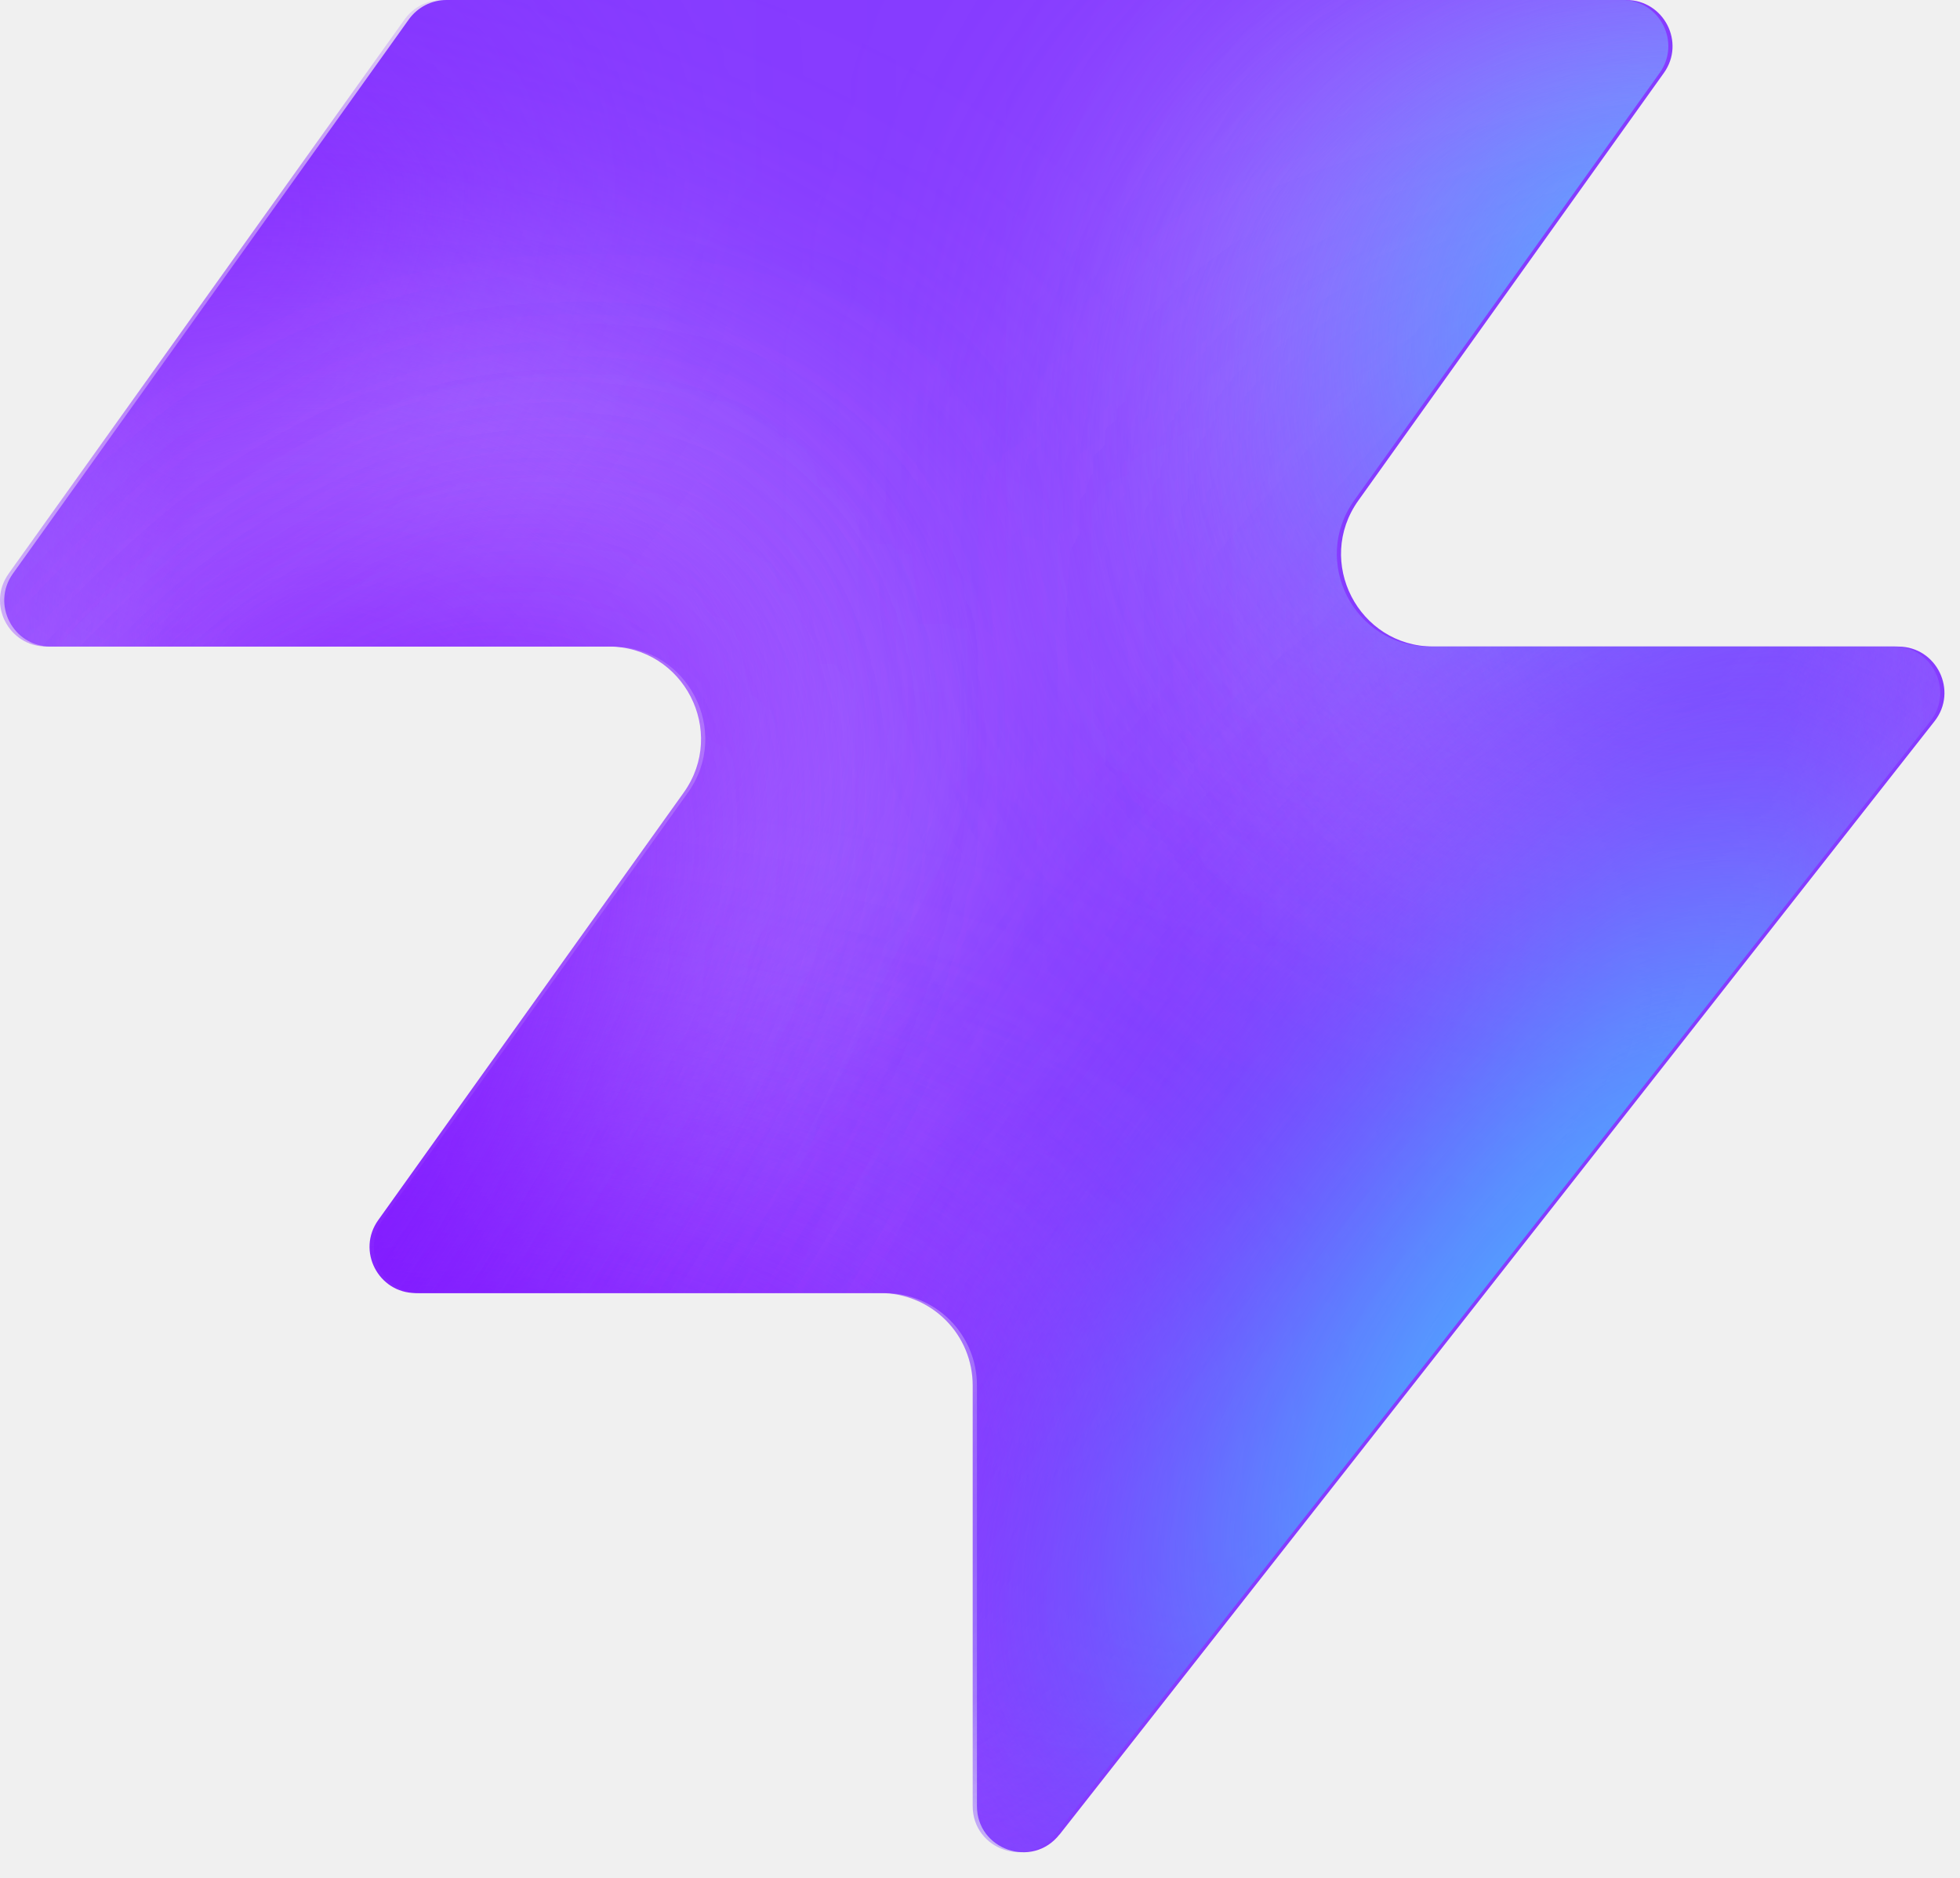
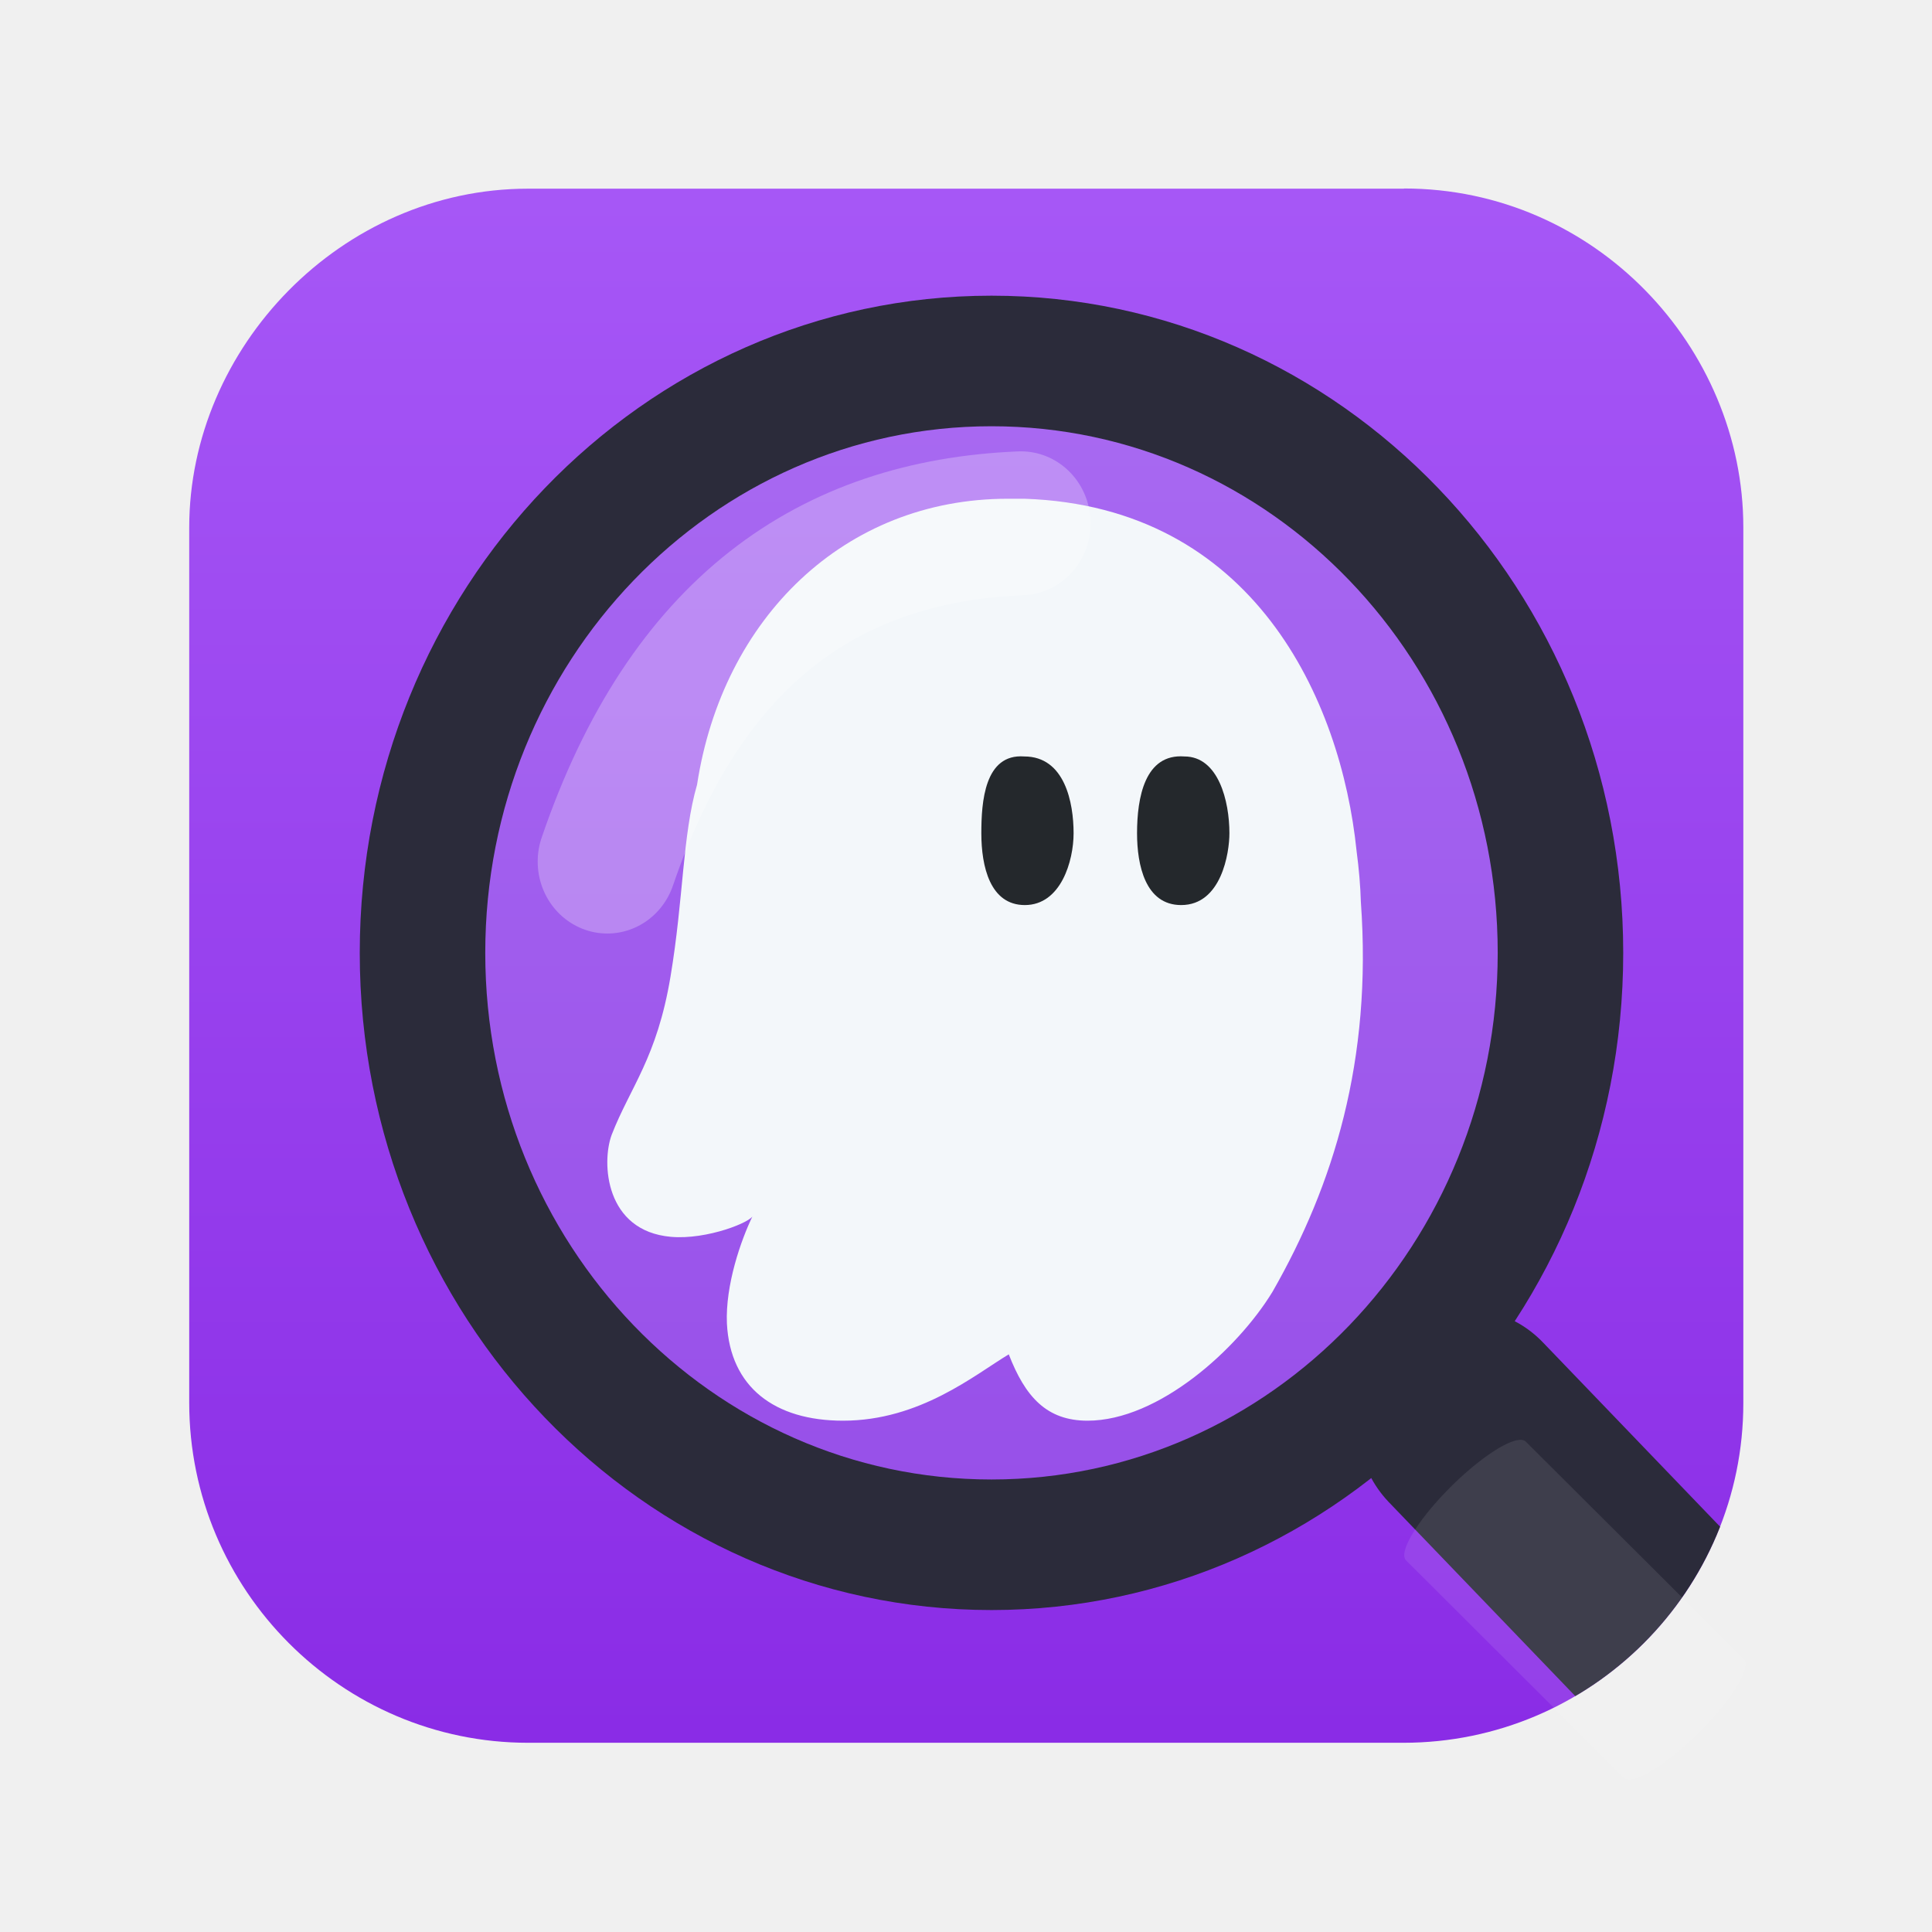
- <svg xmlns="http://www.w3.org/2000/svg" width="48" height="46" fill="none" viewBox="0 0 48 46">
-   <path fill="#863bff" d="M25.946 44.938c-.664.845-2.021.375-2.021-.698V33.937a2.26 2.26 0 0 0-2.262-2.262H10.287c-.92 0-1.456-1.04-.92-1.788l7.48-10.471c1.07-1.497 0-3.578-1.842-3.578H1.237c-.92 0-1.456-1.04-.92-1.788L10.013.474c.214-.297.556-.474.92-.474h28.894c.92 0 1.456 1.04.92 1.788l-7.48 10.471c-1.07 1.498 0 3.579 1.842 3.579h11.377c.943 0 1.473 1.088.89 1.83L25.947 44.94z" style="fill:#863bff;fill:color(display-p3 .525 .23 1);fill-opacity:1" />
-   <mask id="a" width="48" height="46" x="0" y="0" maskUnits="userSpaceOnUse" style="mask-type:alpha">
-     <path fill="#000" d="M25.842 44.938c-.664.844-2.021.375-2.021-.698V33.937a2.26 2.26 0 0 0-2.262-2.262H10.183c-.92 0-1.456-1.04-.92-1.788l7.48-10.471c1.07-1.498 0-3.579-1.842-3.579H1.133c-.92 0-1.456-1.04-.92-1.787L9.91.473c.214-.297.556-.474.92-.474h28.894c.92 0 1.456 1.04.92 1.788l-7.48 10.471c-1.07 1.498 0 3.578 1.842 3.578h11.377c.943 0 1.473 1.088.89 1.832L25.843 44.94z" style="fill:#000;fill-opacity:1" />
-   </mask>
-   <g mask="url(#a)">
-     <g filter="url(#b)">
-       <ellipse cx="5.508" cy="14.704" fill="#ede6ff" rx="5.508" ry="14.704" style="fill:#ede6ff;fill:color(display-p3 .927 .903 1);fill-opacity:1" transform="matrix(.00324 1 1 -.00324 -4.47 31.516)" />
+ <svg xmlns="http://www.w3.org/2000/svg" width="100%" height="100%" viewBox="0 0 1024 1024" version="1.1" xml:space="preserve" style="fill-rule:evenodd;clip-rule:evenodd;stroke-linecap:round;">
+   <g transform="matrix(3.21875,0,0,3.21875,100,100)">
+     <path d="M200.1,0L55.9,0C25.13,0 0.09,26.13 0.09,55.81L0.09,199.91C0.09,230.75 25.17,255.91 55.9,255.91L200,255.91C230.92,255.91 256,230.83 256,199.98L256,55.78C256,26.1 231.58,-0.03 200.13,-0.03L200.1,0Z" style="fill:url(#_Linear1);fill-rule:nonzero;" />
+     <clipPath id="_clip2">
+       <path d="M200.1,0L55.9,0C25.13,0 0.09,26.13 0.09,55.81L0.09,199.91C0.09,230.75 25.17,255.91 55.9,255.91L200,255.91C230.92,255.91 256,230.83 256,199.98L256,55.78C256,26.1 231.58,-0.03 200.13,-0.03L200.1,0Z" />
+     </clipPath>
+     <g clip-path="url(#_clip2)">
+       <rect x="0" y="0" width="256" height="256" style="fill:none;" />
    </g>
-     <g filter="url(#c)">
-       <ellipse cx="10.399" cy="29.851" fill="#ede6ff" rx="10.399" ry="29.851" style="fill:#ede6ff;fill:color(display-p3 .927 .903 1);fill-opacity:1" transform="matrix(.00324 1 1 -.00324 -39.328 7.883)" />
+     <g>
+       <clipPath id="_clip3">
+         <path d="M200.1,0L55.9,0C25.13,0 0.09,26.13 0.09,55.81L0.09,199.91C0.09,230.75 25.17,255.91 55.9,255.91L200,255.91C230.92,255.91 256,230.83 256,199.98L256,55.78C256,26.1 231.58,-0.03 200.13,-0.03L200.1,0Z" />
+       </clipPath>
+       <g clip-path="url(#_clip3)">
+         <g transform="matrix(0.9,0,0,0.9,16,12)">
+           <path d="M195.9,107.8C193.06,80.16 177.05,44.82 135.17,43.4L132.08,43.4C102.18,43.4 79.9,65.28 75.24,95.71C72.56,104.97 72.78,116.5 70.38,130.83C67.9,145.73 63,151.06 59.61,159.79C57.73,164.9 58.42,177.37 70.45,178.44C77.08,179.03 85.37,175.66 85.48,174.48C83.23,179.07 80.4,187.32 80.7,194.3C81.3,205.94 89.41,212.08 101.95,212.08C116.02,212.08 126.05,203.68 132.27,199.94C135.28,207.72 139.2,212.08 146.68,212.08C159.7,212.08 174.15,198.95 180.52,188.5C191.71,168.95 198.78,146.1 196.69,117.18C196.61,114.31 196.34,111.1 195.9,107.8Z" style="fill:rgb(254,255,254);fill-rule:nonzero;" />
+           <path d="M135.1,90.55C127.82,90.01 127.25,98.91 127.25,104.6C127.25,110.68 128.85,117.74 135.21,117.74C141.81,117.74 144.13,109.66 144.13,104.6C144.13,99.04 142.54,90.55 135.1,90.55Z" style="fill:rgb(1,2,2);fill-rule:nonzero;" />
+           <path d="M164.4,90.55C157.13,90.01 155.74,98.14 155.74,104.6C155.74,110.42 157.25,117.74 163.81,117.74C171.19,117.74 172.64,108.17 172.64,104.6C172.64,98.71 170.63,90.55 164.4,90.55Z" style="fill:rgb(1,2,2);fill-rule:nonzero;" />
+         </g>
+         <g transform="matrix(2.755645,0,0,2.866652,-275.6387,-160.8278)">
+           <g transform="matrix(1,0,0,1,5.349959,3.966)">
+             <path d="M171,123L205,157" style="fill:none;fill-rule:nonzero;stroke:rgb(43,43,58);stroke-width:13px;" />
+           </g>
+           <circle cx="148" cy="100" r="34" style="fill:rgb(195,214,236);fill-opacity:0.18;" />
+           <circle cx="148" cy="100" r="34" style="fill:none;stroke:rgb(43,43,58);stroke-width:7.5px;stroke-linecap:butt;" />
+           <g transform="matrix(1.029849,0,0,1.022816,-7.807024,1.680856)">
+             <path d="M129,91C133.567,78.033 141.895,72.442 153,72" style="fill:none;fill-rule:nonzero;stroke:white;stroke-opacity:0.26;stroke-width:8.08px;" />
+           </g>
+         </g>
+       </g>
    </g>
-     <g filter="url(#d)">
-       <ellipse cx="5.508" cy="30.487" fill="#7e14ff" rx="5.508" ry="30.487" style="fill:#7e14ff;fill:color(display-p3 .492 .077 1);fill-opacity:1" transform="rotate(89.814 -25.913 -14.639)scale(1 -1)" />
-     </g>
-     <g filter="url(#e)">
-       <ellipse cx="5.508" cy="30.599" fill="#7e14ff" rx="5.508" ry="30.599" style="fill:#7e14ff;fill:color(display-p3 .492 .077 1);fill-opacity:1" transform="rotate(89.814 -32.644 -3.334)scale(1 -1)" />
-     </g>
-     <g filter="url(#f)">
-       <ellipse cx="5.508" cy="30.599" fill="#7e14ff" rx="5.508" ry="30.599" style="fill:#7e14ff;fill:color(display-p3 .492 .077 1);fill-opacity:1" transform="matrix(.00324 1 1 -.00324 -34.34 30.47)" />
-     </g>
-     <g filter="url(#g)">
-       <ellipse cx="14.072" cy="22.078" fill="#ede6ff" rx="14.072" ry="22.078" style="fill:#ede6ff;fill:color(display-p3 .927 .903 1);fill-opacity:1" transform="rotate(93.35 24.506 48.493)scale(-1 1)" />
-     </g>
-     <g filter="url(#h)">
-       <ellipse cx="3.47" cy="21.501" fill="#7e14ff" rx="3.47" ry="21.501" style="fill:#7e14ff;fill:color(display-p3 .492 .077 1);fill-opacity:1" transform="rotate(89.009 28.708 47.59)scale(-1 1)" />
-     </g>
-     <g filter="url(#i)">
-       <ellipse cx="3.47" cy="21.501" fill="#7e14ff" rx="3.47" ry="21.501" style="fill:#7e14ff;fill:color(display-p3 .492 .077 1);fill-opacity:1" transform="rotate(89.009 28.708 47.59)scale(-1 1)" />
-     </g>
-     <g filter="url(#j)">
-       <ellipse cx=".387" cy="8.972" fill="#7e14ff" rx="4.407" ry="29.108" style="fill:#7e14ff;fill:color(display-p3 .492 .077 1);fill-opacity:1" transform="rotate(39.51 .387 8.972)" />
-     </g>
-     <g filter="url(#k)">
-       <ellipse cx="47.523" cy="-6.092" fill="#7e14ff" rx="4.407" ry="29.108" style="fill:#7e14ff;fill:color(display-p3 .492 .077 1);fill-opacity:1" transform="rotate(37.892 47.523 -6.092)" />
-     </g>
-     <g filter="url(#l)">
-       <ellipse cx="41.412" cy="6.333" fill="#47bfff" rx="5.971" ry="9.665" style="fill:#47bfff;fill:color(display-p3 .28 .748 1);fill-opacity:1" transform="rotate(37.892 41.412 6.333)" />
-     </g>
-     <g filter="url(#m)">
-       <ellipse cx="-1.879" cy="38.332" fill="#7e14ff" rx="4.407" ry="29.108" style="fill:#7e14ff;fill:color(display-p3 .492 .077 1);fill-opacity:1" transform="rotate(37.892 -1.88 38.332)" />
-     </g>
-     <g filter="url(#n)">
-       <ellipse cx="-1.879" cy="38.332" fill="#7e14ff" rx="4.407" ry="29.108" style="fill:#7e14ff;fill:color(display-p3 .492 .077 1);fill-opacity:1" transform="rotate(37.892 -1.88 38.332)" />
-     </g>
-     <g filter="url(#o)">
-       <ellipse cx="35.651" cy="29.907" fill="#7e14ff" rx="4.407" ry="29.108" style="fill:#7e14ff;fill:color(display-p3 .492 .077 1);fill-opacity:1" transform="rotate(37.892 35.651 29.907)" />
-     </g>
-     <g filter="url(#p)">
-       <ellipse cx="38.418" cy="32.4" fill="#47bfff" rx="5.971" ry="15.297" style="fill:#47bfff;fill:color(display-p3 .28 .748 1);fill-opacity:1" transform="rotate(37.892 38.418 32.4)" />
+     <g transform="matrix(0.194868,-0.117573,-0.116636,0.192189,142.2444,168.5614)">
+       <path d="M784.704,727.385L1250.989,1198.789" style="fill:none;stroke:white;stroke-opacity:0.09;stroke-width:89.41px;stroke-linejoin:round;stroke-miterlimit:1.5;" />
    </g>
  </g>
  <defs>
-     <filter id="b" width="60.045" height="41.654" x="-19.77" y="16.149" color-interpolation-filters="sRGB" filterUnits="userSpaceOnUse">
-       <feFlood flood-opacity="0" result="BackgroundImageFix" />
-       <feBlend in="SourceGraphic" in2="BackgroundImageFix" result="shape" />
-       <feGaussianBlur result="effect1_foregroundBlur_2002_17158" stdDeviation="7.659" />
-     </filter>
-     <filter id="c" width="90.34" height="51.437" x="-54.613" y="-7.533" color-interpolation-filters="sRGB" filterUnits="userSpaceOnUse">
-       <feFlood flood-opacity="0" result="BackgroundImageFix" />
-       <feBlend in="SourceGraphic" in2="BackgroundImageFix" result="shape" />
-       <feGaussianBlur result="effect1_foregroundBlur_2002_17158" stdDeviation="7.659" />
-     </filter>
-     <filter id="d" width="79.355" height="29.4" x="-49.64" y="2.03" color-interpolation-filters="sRGB" filterUnits="userSpaceOnUse">
-       <feFlood flood-opacity="0" result="BackgroundImageFix" />
-       <feBlend in="SourceGraphic" in2="BackgroundImageFix" result="shape" />
-       <feGaussianBlur result="effect1_foregroundBlur_2002_17158" stdDeviation="4.596" />
-     </filter>
-     <filter id="e" width="79.579" height="29.4" x="-45.045" y="20.029" color-interpolation-filters="sRGB" filterUnits="userSpaceOnUse">
-       <feFlood flood-opacity="0" result="BackgroundImageFix" />
-       <feBlend in="SourceGraphic" in2="BackgroundImageFix" result="shape" />
-       <feGaussianBlur result="effect1_foregroundBlur_2002_17158" stdDeviation="4.596" />
-     </filter>
-     <filter id="f" width="79.579" height="29.4" x="-43.513" y="21.178" color-interpolation-filters="sRGB" filterUnits="userSpaceOnUse">
-       <feFlood flood-opacity="0" result="BackgroundImageFix" />
-       <feBlend in="SourceGraphic" in2="BackgroundImageFix" result="shape" />
-       <feGaussianBlur result="effect1_foregroundBlur_2002_17158" stdDeviation="4.596" />
-     </filter>
-     <filter id="g" width="74.749" height="58.852" x="15.756" y="-17.901" color-interpolation-filters="sRGB" filterUnits="userSpaceOnUse">
-       <feFlood flood-opacity="0" result="BackgroundImageFix" />
-       <feBlend in="SourceGraphic" in2="BackgroundImageFix" result="shape" />
-       <feGaussianBlur result="effect1_foregroundBlur_2002_17158" stdDeviation="7.659" />
-     </filter>
-     <filter id="h" width="61.377" height="25.362" x="23.548" y="2.284" color-interpolation-filters="sRGB" filterUnits="userSpaceOnUse">
-       <feFlood flood-opacity="0" result="BackgroundImageFix" />
-       <feBlend in="SourceGraphic" in2="BackgroundImageFix" result="shape" />
-       <feGaussianBlur result="effect1_foregroundBlur_2002_17158" stdDeviation="4.596" />
-     </filter>
-     <filter id="i" width="61.377" height="25.362" x="23.548" y="2.284" color-interpolation-filters="sRGB" filterUnits="userSpaceOnUse">
-       <feFlood flood-opacity="0" result="BackgroundImageFix" />
-       <feBlend in="SourceGraphic" in2="BackgroundImageFix" result="shape" />
-       <feGaussianBlur result="effect1_foregroundBlur_2002_17158" stdDeviation="4.596" />
-     </filter>
-     <filter id="j" width="56.045" height="63.649" x="-27.636" y="-22.853" color-interpolation-filters="sRGB" filterUnits="userSpaceOnUse">
-       <feFlood flood-opacity="0" result="BackgroundImageFix" />
-       <feBlend in="SourceGraphic" in2="BackgroundImageFix" result="shape" />
-       <feGaussianBlur result="effect1_foregroundBlur_2002_17158" stdDeviation="4.596" />
-     </filter>
-     <filter id="k" width="54.814" height="64.646" x="20.116" y="-38.415" color-interpolation-filters="sRGB" filterUnits="userSpaceOnUse">
-       <feFlood flood-opacity="0" result="BackgroundImageFix" />
-       <feBlend in="SourceGraphic" in2="BackgroundImageFix" result="shape" />
-       <feGaussianBlur result="effect1_foregroundBlur_2002_17158" stdDeviation="4.596" />
-     </filter>
-     <filter id="l" width="33.541" height="35.313" x="24.641" y="-11.323" color-interpolation-filters="sRGB" filterUnits="userSpaceOnUse">
-       <feFlood flood-opacity="0" result="BackgroundImageFix" />
-       <feBlend in="SourceGraphic" in2="BackgroundImageFix" result="shape" />
-       <feGaussianBlur result="effect1_foregroundBlur_2002_17158" stdDeviation="4.596" />
-     </filter>
-     <filter id="m" width="54.814" height="64.646" x="-29.286" y="6.009" color-interpolation-filters="sRGB" filterUnits="userSpaceOnUse">
-       <feFlood flood-opacity="0" result="BackgroundImageFix" />
-       <feBlend in="SourceGraphic" in2="BackgroundImageFix" result="shape" />
-       <feGaussianBlur result="effect1_foregroundBlur_2002_17158" stdDeviation="4.596" />
-     </filter>
-     <filter id="n" width="54.814" height="64.646" x="-29.286" y="6.009" color-interpolation-filters="sRGB" filterUnits="userSpaceOnUse">
-       <feFlood flood-opacity="0" result="BackgroundImageFix" />
-       <feBlend in="SourceGraphic" in2="BackgroundImageFix" result="shape" />
-       <feGaussianBlur result="effect1_foregroundBlur_2002_17158" stdDeviation="4.596" />
-     </filter>
-     <filter id="o" width="54.814" height="64.646" x="8.244" y="-2.416" color-interpolation-filters="sRGB" filterUnits="userSpaceOnUse">
-       <feFlood flood-opacity="0" result="BackgroundImageFix" />
-       <feBlend in="SourceGraphic" in2="BackgroundImageFix" result="shape" />
-       <feGaussianBlur result="effect1_foregroundBlur_2002_17158" stdDeviation="4.596" />
-     </filter>
-     <filter id="p" width="39.409" height="43.623" x="18.713" y="10.588" color-interpolation-filters="sRGB" filterUnits="userSpaceOnUse">
-       <feFlood flood-opacity="0" result="BackgroundImageFix" />
-       <feBlend in="SourceGraphic" in2="BackgroundImageFix" result="shape" />
-       <feGaussianBlur result="effect1_foregroundBlur_2002_17158" stdDeviation="4.596" />
-     </filter>
+     <linearGradient id="_Linear1" x1="0" y1="0" x2="1" y2="0" gradientUnits="userSpaceOnUse" gradientTransform="matrix(0,255.94,-255.94,0,0.09,-0.03)">
+       <stop offset="0" style="stop-color:rgb(166,87,246);stop-opacity:1" />
+       <stop offset="1" style="stop-color:rgb(138,44,230);stop-opacity:1" />
+     </linearGradient>
  </defs>
</svg>
